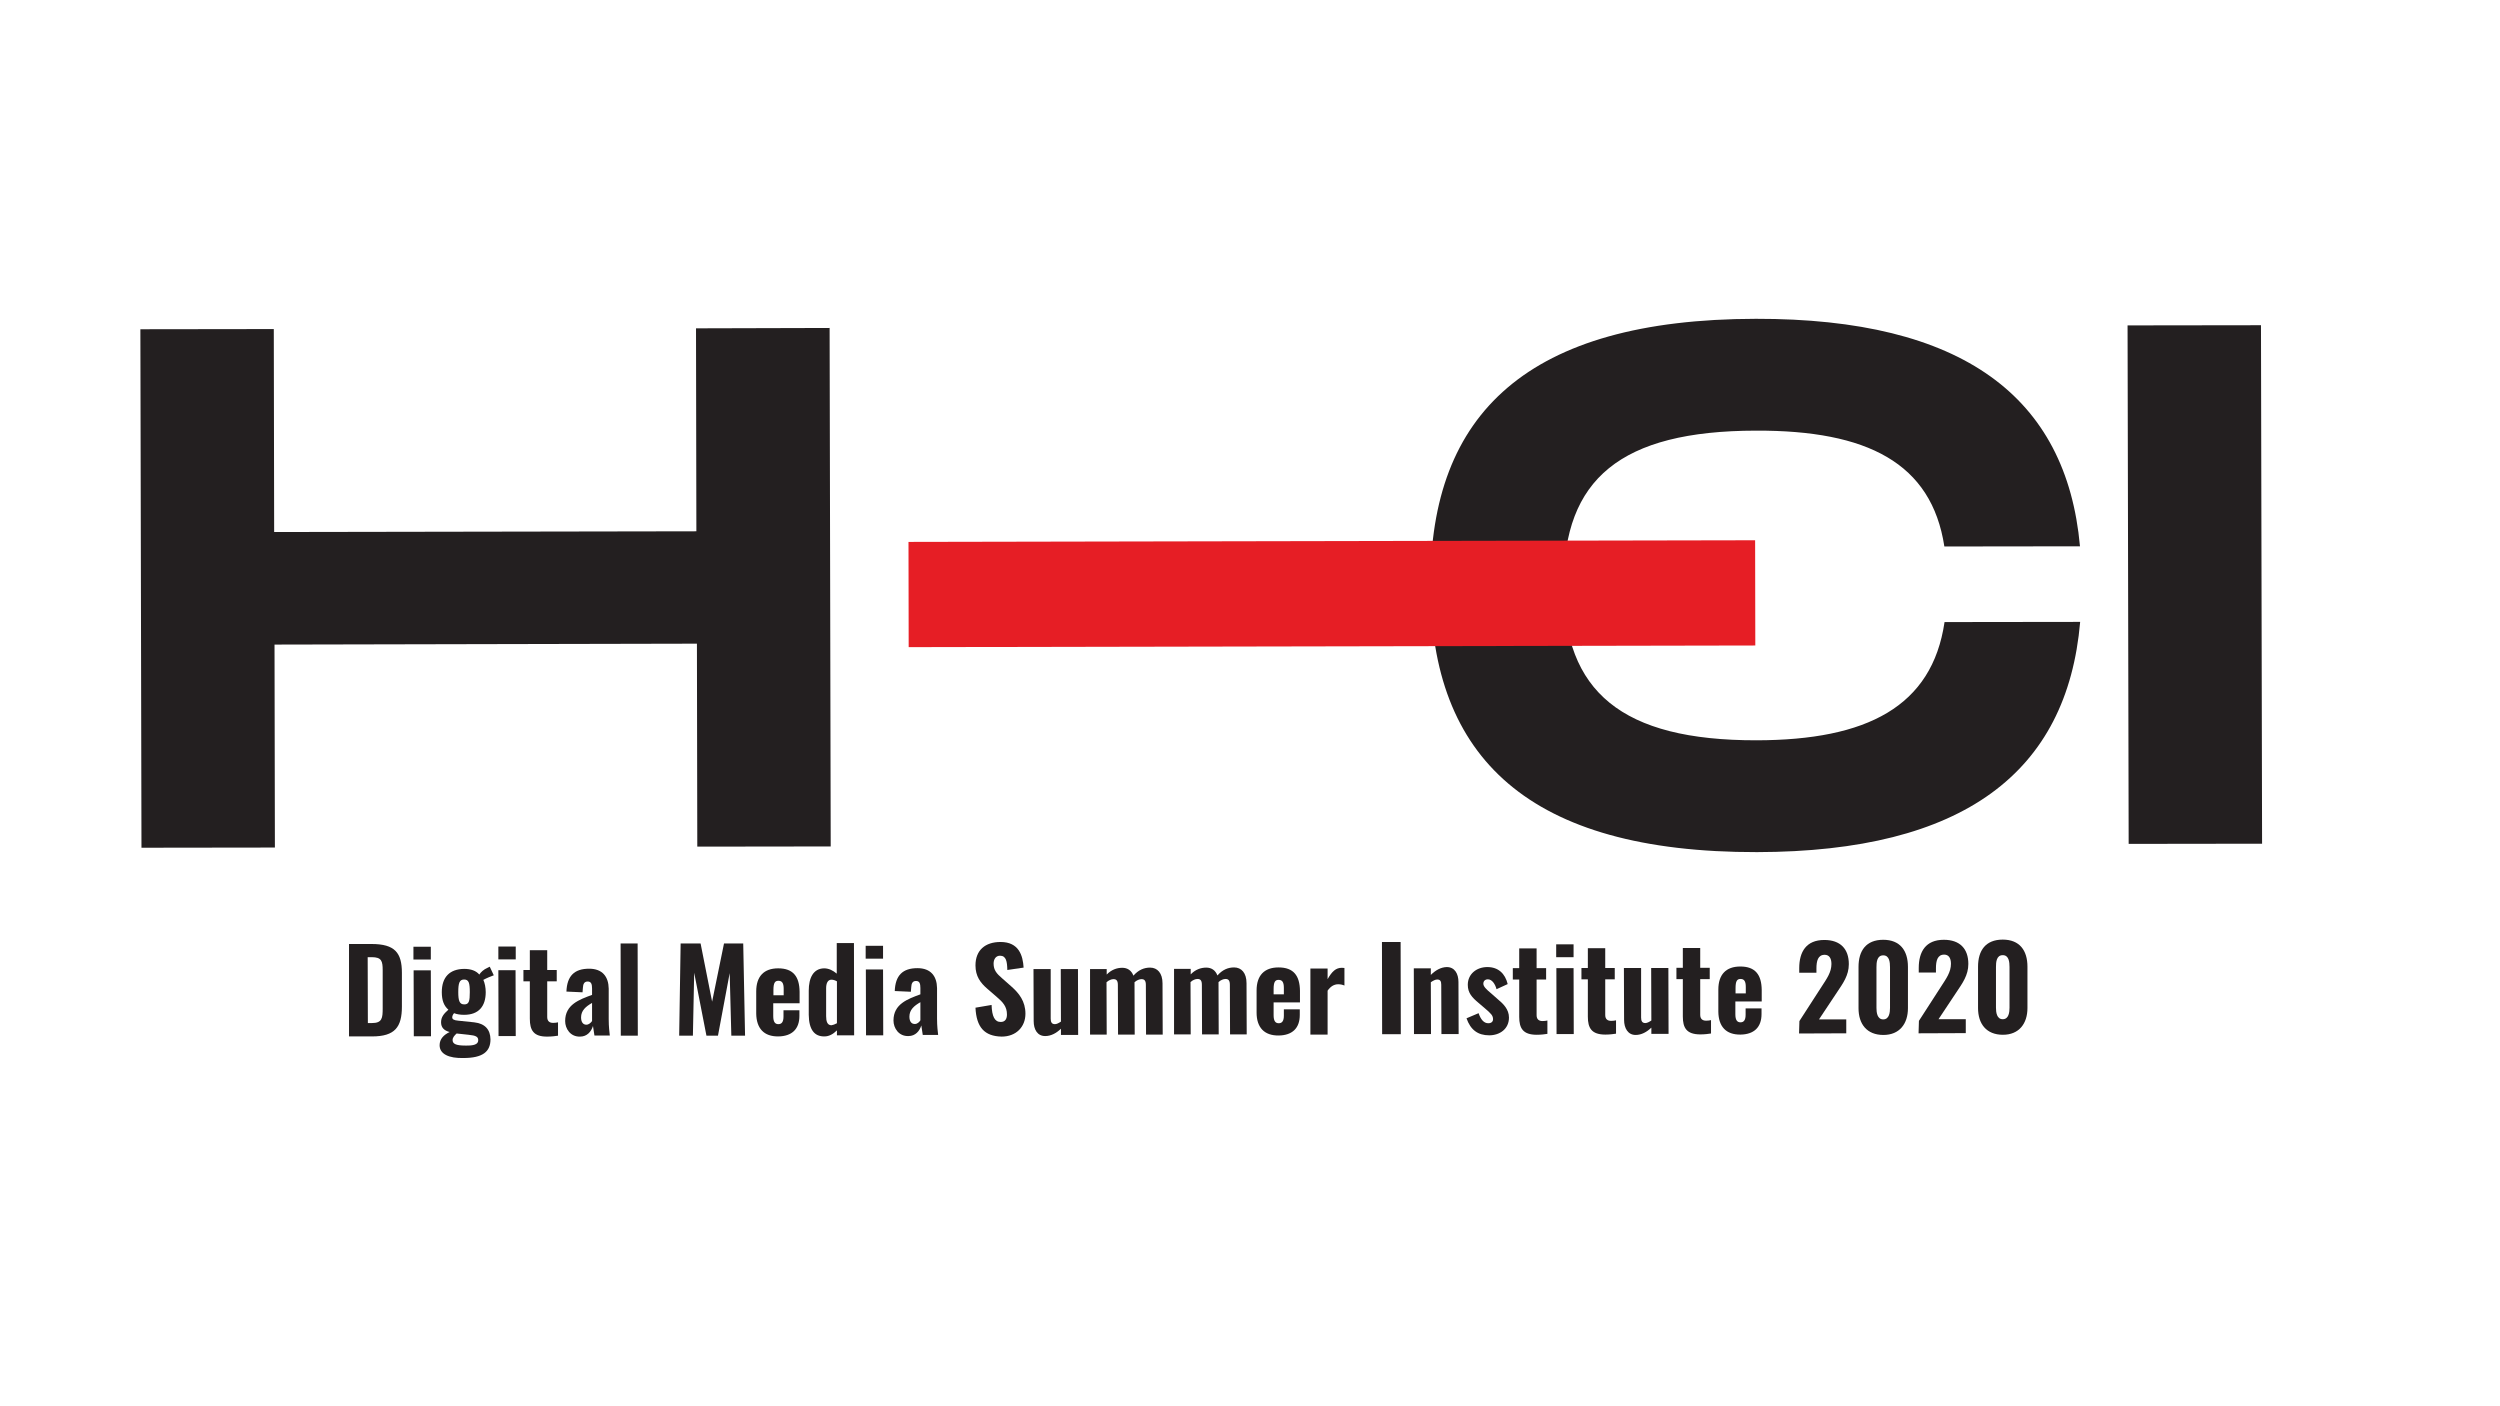
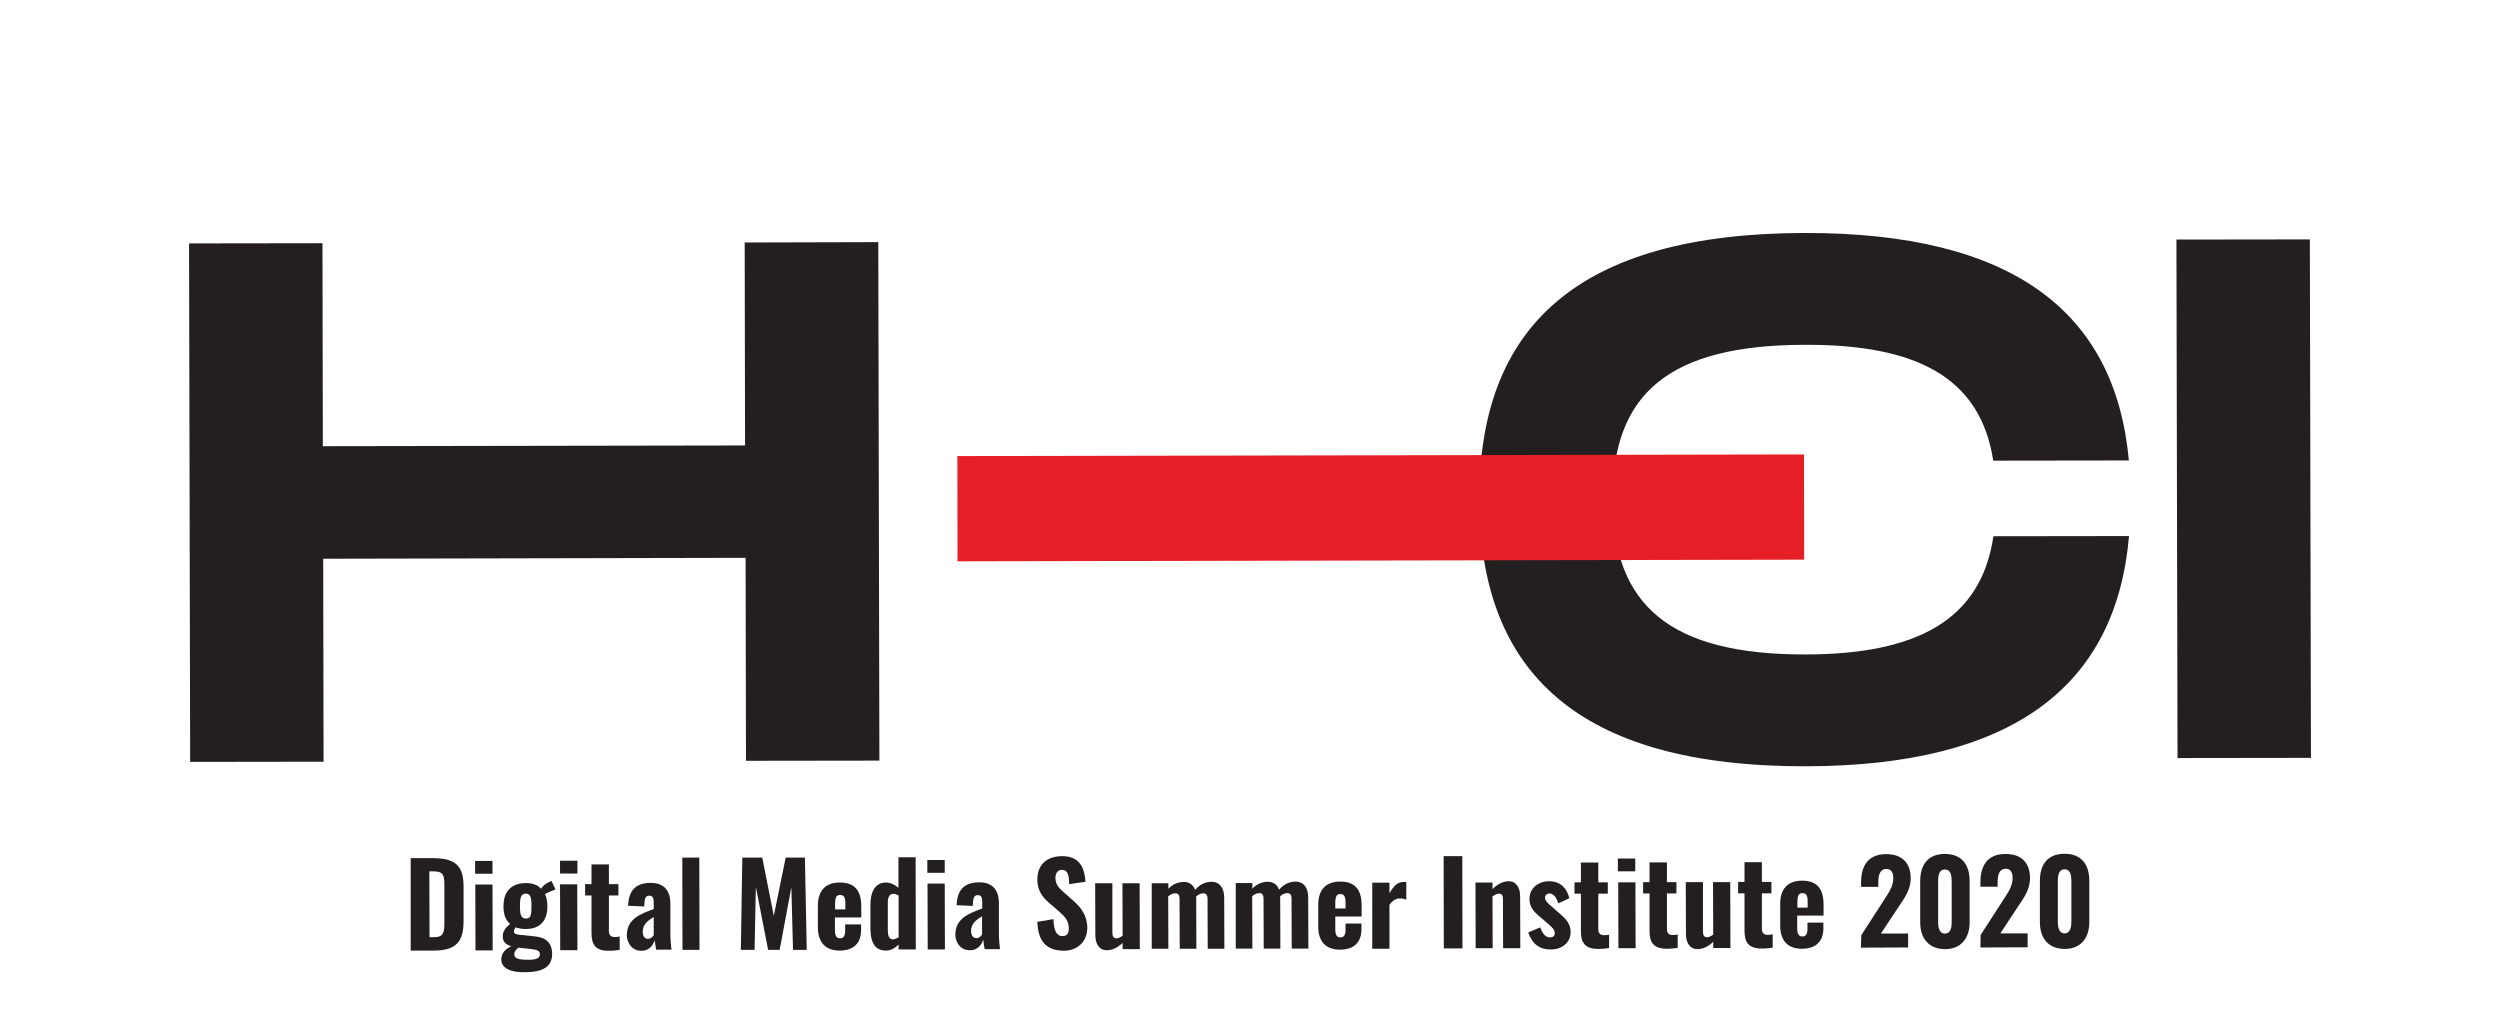
- <svg xmlns="http://www.w3.org/2000/svg" version="1.1" id="Layer_1" x="0px" y="0px" viewBox="0 0 1366 768" style="enable-background:new 0 0 1366 768;" xml:space="preserve">
+ <svg xmlns="http://www.w3.org/2000/svg" version="1.1" id="Layer_1" x="0px" y="0px" viewBox="0 0 1366 556" style="enable-background:new 0 0 1366 556;" xml:space="preserve">
  <style type="text/css">
	.st0{fill:#231F20;}
	.st1{fill:#E61E25;}
</style>
  <g>
-     <path class="st0" d="M453.3,179.2l0.6,283.3l-72.9,0.1l-0.2-110.9L150,352.2l0.2,110.9l-72.9,0.1l-0.6-283.3l72.9-0.1l0.2,110.9   l230.7-0.4l-0.2-110.9L453.3,179.2z" />
-     <path class="st0" d="M959.4,174.2c112.9-0.2,169.7,42.6,177.1,124.3l-74.1,0.1c-7-45.7-42.2-63.5-102.9-63.3   c-74.1,0.1-105.2,26.5-105.1,84.4c0.1,58.3,31.7,84.9,105.4,84.8c60.3-0.1,95.9-18.4,102.7-64.6l74.1-0.1   c-7.1,82.2-63.7,125.6-176.6,125.8c-124.7,0.2-178.2-51.5-178.4-145.8C781.4,225.9,834.7,174.4,959.4,174.2z" />
-     <path class="st0" d="M1236,461l-72.9,0.1l-0.6-283.3l72.9-0.1L1236,461z" />
-     <path class="st1" d="M959,295.2l0.1,57.5l-462.6,0.9l-0.1-57.5L959,295.2z" />
+     <path class="st0" d="M479.9,132.3l0.6,283.3l-72.9,0.1l-0.2-110.9l-230.8,0.5l0.2,110.9l-72.9,0.1L103.3,133l72.9-0.1l0.2,110.9   l230.7-0.4l-0.2-110.9L479.9,132.3z" />
+     <path class="st0" d="M986.1,127.3c112.9-0.2,169.7,42.6,177.1,124.3l-74.1,0.1c-7-45.7-42.2-63.5-102.9-63.3   c-74.1,0.1-105.2,26.5-105.1,84.4c0.1,58.3,31.7,84.9,105.4,84.8c60.3-0.1,95.9-18.4,102.7-64.6l74.1-0.1   c-7.1,82.2-63.7,125.6-176.6,125.8c-124.7,0.2-178.2-51.5-178.4-145.8C808.1,179,861.4,127.5,986.1,127.3z" />
+     <path class="st0" d="M1262.7,414.1l-72.9,0.1l-0.6-283.3l72.9-0.1L1262.7,414.1z" />
+     <path class="st1" d="M985.7,248.3l0.1,57.5l-462.6,0.9l-0.1-57.5L985.7,248.3z" />
  </g>
  <g>
-     <path class="st0" d="M190.7,515.8l12.3,0c12.8,0,16.6,4.8,16.6,15.8l0,18.4c0,11.2-3.8,16.3-16.3,16.3l-12.6,0L190.7,515.8z    M203.2,559c5.6,0,5.9-2.7,5.9-8l0-20.8c0-5.1-0.6-7.2-6-7.2l-2.2,0l0.1,36L203.2,559z" />
-     <path class="st0" d="M225.9,517.3l9.5,0l0,7l-9.5,0L225.9,517.3z M226,530.2l9.4,0l0.1,36l-9.4,0L226,530.2z" />
-     <path class="st0" d="M240.2,571.1c0-3.4,2.3-5.7,5.5-7.2c-3.1-0.8-4.7-2.5-4.7-5.3c0-2.9,1.5-4.7,4-6.9c-2.4-2.1-3.6-5-3.6-9.6   c0-8.2,4.3-12.6,12.2-12.7c3.7,0,6.5,1,8.3,3.1c0.8-1.3,2.4-2.8,4.5-3.7l1.2-0.6l2.2,4.7c-1.2,0.4-4.3,1.7-5.7,2.5   c0.8,1.7,1.3,4.3,1.3,6.7c0,7.7-3.8,12.4-11.8,12.4c-2.1,0-4-0.3-5.5-0.9c-0.6,0.7-1,1.5-1,2.3c0,1,0.9,1.6,3.3,1.8l8.7,0.9   c6,0.7,8.8,4,8.9,9.3c0,6.7-4.2,10.2-14.8,10.2C245.4,578.3,240.2,576,240.2,571.1z M261.3,568.4c0-1.9-1.2-2.6-5.3-3l-6.5-0.7   c-1.2,1.1-2.2,2.2-2.2,3.6c0,2.1,1.9,3,7,3C258.8,571.4,261.3,570.7,261.3,568.4z M256.7,542.1c0-4.9-0.5-6.9-3.1-6.9   c-2.6,0-3.2,2-3.2,6.9c0,4.5,0.6,6.7,3.2,6.7C256.3,548.9,256.7,546.9,256.7,542.1z" />
-     <path class="st0" d="M272.3,517.2l9.5,0l0,7l-9.5,0L272.3,517.2z M272.3,530.1l9.4,0l0.1,36l-9.4,0L272.3,530.1z" />
-     <path class="st0" d="M289.5,556.6l0-20.4l-3.5,0l0-6.2l3.5,0l0-10.8l9.5,0l0,10.8l5.2,0l0,6.2l-5.2,0l0,19.5c0,2.2,1.2,3.2,3.2,3.2   c1,0,1.9-0.1,2.7-0.3l0,7.3c-1.2,0.2-3.5,0.5-5.8,0.5C291.5,566.5,289.5,562.9,289.5,556.6z" />
-     <path class="st0" d="M308.8,557.9c0-9,7.7-11.7,14.7-14.3l0-3.4c0-2.4-0.4-3.9-2.4-3.9c-1.9,0-2.5,1.4-2.6,3.4l-0.2,2.5l-8.8-0.4   c0.3-8.5,4.3-12.5,12.4-12.5c7.3,0,10.6,4.4,10.7,10.9l0,16.7c0,4.2,0.4,7,0.6,8.9l-8.4,0c-0.3-1.8-0.7-4.4-0.8-5.2   c-0.9,3-3.2,5.8-7,5.8C311.7,566.6,308.8,562.1,308.8,557.9z M323.5,557.9l0-9.9c-3.5,2-6,4.2-6,7.9c0,2.6,1.1,4,2.9,4   C321.7,559.9,322.9,558.8,323.5,557.9z" />
-     <path class="st0" d="M339.1,515.5l9.3,0l0.1,50.4l-9.3,0L339.1,515.5z" />
-     <path class="st0" d="M371.9,515.5l10.9,0l6.3,31.8l6.5-31.8l10.5,0l1,50.4l-7.5,0l-0.9-34.2l-6.4,34.2l-6.3,0l-6.7-34.4l-0.7,34.4   l-7.5,0L371.9,515.5z" />
-     <path class="st0" d="M413.2,553.8l0-12.1c0-8.2,4.2-12.6,12-12.6c8.2,0,11.6,4.5,11.7,12.8l0,6.3l-14.4,0l0,7c0,3.2,1,4.4,2.8,4.4   c1.8,0,2.8-1.2,2.8-4.1l0-3.5l8.7,0l0,3.1c0,7.2-4.1,11.1-11.5,11.2C417.4,566.4,413.3,561.9,413.2,553.8z M428.2,543.8l0-3.5   c0-3.2-0.9-4.4-2.9-4.4c-1.9,0-2.7,1.2-2.7,5.1l0,2.8L428.2,543.8z" />
-     <path class="st0" d="M441.9,554.5l0-13.2c0-7,2.5-12.1,8.4-12.2c2.6,0,4.9,1.2,6.9,2.9l0-16.7l9.4,0l0.1,50.4l-9.4,0l0-2.7   c-2.1,2.1-4.4,3.3-6.8,3.3C445,566.4,442,562.6,441.9,554.5z M457.3,559.1l0-22.9c-0.9-0.5-1.9-0.9-3-0.9c-2.1,0-2.9,2.1-2.9,4.7   l0,15.2c0,2.8,0.6,5,2.9,5C455.1,560.1,456.2,559.7,457.3,559.1z" />
-     <path class="st0" d="M473,516.8l9.5,0l0,7l-9.5,0L473,516.8z M473.1,529.7l9.4,0l0.1,36l-9.4,0L473.1,529.7z" />
-     <path class="st0" d="M488.2,557.6c0-9,7.7-11.7,14.7-14.3l0-3.4c0-2.4-0.4-3.9-2.4-3.9c-1.9,0-2.5,1.4-2.6,3.4l-0.2,2.5l-8.8-0.4   c0.3-8.5,4.3-12.5,12.4-12.5c7.3,0,10.6,4.4,10.7,10.9l0,16.7c0,4.2,0.4,7,0.6,8.9l-8.4,0c-0.3-1.8-0.7-4.4-0.8-5.2   c-0.9,3-3.2,5.8-7,5.8C491.1,566.3,488.2,561.8,488.2,557.6z M502.9,557.5l0-9.9c-3.5,2-6,4.2-6,7.9c0,2.6,1.1,4,2.9,4   C501.1,559.6,502.3,558.5,502.9,557.5z" />
-     <path class="st0" d="M533,550.6l8.8-1.5c0.2,6.3,1.7,9.3,5,9.3c2.6,0,3.4-1.9,3.4-4.1c0-4.3-2.2-6.7-5.6-9.6l-5.2-4.5   c-3.7-3.2-6.4-6.8-6.4-12.7c0-8.3,5.3-12.8,13.7-12.8c10.1,0,12.2,7.5,12.6,14l-8.9,1.3c-0.1-4.6-0.6-7.8-4-7.8   c-2.4,0-3.5,2.1-3.5,4.3c0,3.6,1.7,5.5,4.6,8l5.1,4.5c4.2,3.7,7.7,8.1,7.7,14.9c0,7.2-5.1,12.5-13,12.5   C537.9,566.2,533.5,561.3,533,550.6z" />
-     <path class="st0" d="M564.8,557.9l-0.1-28.4l9.4,0l0,27.1c0,1.9,0.6,3,2.3,3c1,0,2.1-0.6,3.3-1.4l-0.1-28.7l9.4,0l0.1,36l-9.4,0   l0-3.4c-2.5,2.4-5.4,4-8.6,4C566.8,566.1,564.8,562.5,564.8,557.9z" />
-     <path class="st0" d="M595.6,529.5l9.1,0l0,3c2.5-2.6,5.5-3.7,8.5-3.7c2.8,0,5,1.4,6.1,4.3c2.8-3.2,5.9-4.4,9.1-4.4   c4,0,6.8,3,6.8,8.6l0.1,28l-9.1,0l-0.1-27.1c0-2.4-0.8-3.2-2.4-3.2c-1.1,0-2.6,0.6-3.8,1.7l0,0.6l0.1,28l-9.1,0l-0.1-27.1   c0-2.4-0.8-3.2-2.4-3.2c-1.1,0-2.6,0.6-3.8,1.7l0.1,28.6l-9.1,0L595.6,529.5z" />
-     <path class="st0" d="M641.5,529.4l9.1,0l0,3c2.5-2.6,5.5-3.7,8.5-3.7c2.8,0,5,1.4,6.1,4.3c2.8-3.2,5.9-4.4,9.1-4.4   c4,0,6.8,3,6.8,8.6l0.1,28l-9.1,0l-0.1-27.1c0-2.4-0.8-3.2-2.4-3.2c-1.1,0-2.6,0.6-3.8,1.7l0,0.6l0.1,28l-9.1,0l-0.1-27.1   c0-2.4-0.8-3.2-2.4-3.2c-1.1,0-2.6,0.6-3.8,1.7l0.1,28.6l-9.1,0L641.5,529.4z" />
-     <path class="st0" d="M686.6,553.3l0-12.1c0-8.2,4.2-12.6,12-12.6c8.2,0,11.6,4.5,11.7,12.8l0,6.3l-14.4,0l0,7c0,3.2,1,4.4,2.8,4.4   c1.8,0,2.8-1.2,2.8-4.1l0-3.5l8.7,0l0,3.1c0,7.2-4.1,11.1-11.5,11.2C690.8,565.9,686.6,561.4,686.6,553.3z M701.5,543.3l0-3.5   c0-3.2-0.9-4.4-2.9-4.4c-1.9,0-2.7,1.2-2.7,5.1l0,2.8L701.5,543.3z" />
-     <path class="st0" d="M716,529.2l9.4,0l0,5.8c2.4-4.2,4.5-6.2,7.8-6.2c0.5,0,1,0.1,1.4,0.1l0,9.6c-0.9-0.4-2.1-0.7-3.4-0.7   c-2.3,0-4.2,1.2-5.8,3.5l0,24l-9.4,0L716,529.2z" />
-     <path class="st0" d="M755.1,514.7l10.2,0l0.1,50.4l-10.2,0L755.1,514.7z" />
-     <path class="st0" d="M772.5,529.1l9.3,0l0,3.6c2.6-2.6,5.5-4.2,8.7-4.3c4.4,0,6.4,3.7,6.4,8.2L797,565l-9.4,0l-0.1-26.9   c0-1.9-0.5-2.9-2.2-2.9c-1,0-2.2,0.6-3.5,1.5l0.1,28.3l-9.3,0L772.5,529.1z" />
-     <path class="st0" d="M801.3,556.4l6.6-2.8c1.2,3.5,2.9,5.5,5.3,5.5c1.7,0,2.6-0.9,2.6-2.2c0-2-1.1-3.1-4.5-6l-3.4-2.9   c-3.6-3-5.9-5.5-5.9-9.9c0-5.9,4.8-9.7,10.7-9.7c5.9,0,9.7,3.5,11.1,9.3l-6.1,2.8c-0.7-2.7-2.4-5.4-4.7-5.4c-1.6,0-2.5,1-2.5,2.4   c0,1.5,1.6,3.1,4.4,5.4l3.4,3c3,2.5,6.2,5.5,6.2,10.1c0,6.2-5,9.7-10.8,9.7C807.5,565.7,803.5,562.7,801.3,556.4z" />
-     <path class="st0" d="M830.1,555.6l0-20.4l-3.5,0l0-6.2l3.5,0l0-10.8l9.5,0l0,10.8l5.2,0l0,6.2l-5.2,0l0,19.5c0,2.2,1.2,3.2,3.2,3.2   c1,0,1.9-0.1,2.7-0.3l0,7.3c-1.2,0.2-3.5,0.5-5.8,0.5C832.1,565.4,830.1,561.8,830.1,555.6z" />
-     <path class="st0" d="M850.3,516l9.5,0l0,7l-9.5,0L850.3,516z M850.4,529l9.4,0l0.1,36l-9.4,0L850.4,529z" />
-     <path class="st0" d="M867.6,555.5l0-20.4l-3.5,0l0-6.2l3.5,0l0-10.8l9.5,0l0,10.8l5.2,0l0,6.2l-5.2,0l0,19.5c0,2.2,1.2,3.2,3.2,3.2   c1,0,1.9-0.1,2.7-0.3l0,7.3c-1.2,0.2-3.5,0.5-5.8,0.5C869.6,565.3,867.6,561.7,867.6,555.5z" />
-     <path class="st0" d="M887.4,557.3l-0.1-28.4l9.4,0l0,27.1c0,1.9,0.6,3,2.3,3c1,0,2.1-0.6,3.3-1.4l-0.1-28.7l9.4,0l0.1,36l-9.4,0   l0-3.4c-2.5,2.4-5.4,4-8.6,4C889.5,565.5,887.4,561.8,887.4,557.3z" />
-     <path class="st0" d="M919.5,555.4l0-20.4l-3.5,0l0-6.2l3.5,0l0-10.8l9.5,0l0,10.8l5.2,0l0,6.2l-5.2,0l0,19.5c0,2.2,1.2,3.2,3.2,3.2   c1,0,1.9-0.1,2.7-0.3l0,7.3c-1.2,0.2-3.5,0.5-5.8,0.5C921.5,565.2,919.5,561.6,919.5,555.4z" />
-     <path class="st0" d="M938.9,552.8l0-12.1c0-8.2,4.2-12.6,12-12.6c8.2,0,11.6,4.5,11.7,12.8l0,6.3l-14.4,0l0,7c0,3.2,1,4.4,2.8,4.4   c1.8,0,2.8-1.2,2.8-4.1l0-3.5l8.7,0l0,3.1c0,7.2-4.1,11.1-11.5,11.2C943.1,565.4,939,560.9,938.9,552.8z M953.9,542.8l0-3.5   c0-3.2-0.9-4.4-2.9-4.4c-1.9,0-2.7,1.2-2.7,5.1l0,2.8L953.9,542.8z" />
-     <path class="st0" d="M983.2,557.9l12.2-18.9c2.7-4.2,5.3-7.7,5.3-12.3c0-3.2-1.3-5-3.7-5c-3.7,0-4.5,3.4-4.5,7.5l0,2.3l-9.4,0   l0-2.5c0-8.9,3.8-15.4,13.7-15.4c8.8,0,13.4,4.9,13.4,13.2c0,6.2-3.2,10.5-6.6,15.6l-9.7,14.6l14.9,0l0,7.6l-25.8,0.1L983.2,557.9z   " />
-     <path class="st0" d="M1015.5,550.9l0-22.6c0-8.8,4.1-14.8,13.5-14.8c9.2,0,13.5,5.9,13.5,14.8l0,22.6c0,8.5-4.6,14.6-13.4,14.6   C1020,565.5,1015.5,559.5,1015.5,550.9z M1032.7,550.7l0-22.2c0-2.7-0.3-6.5-3.7-6.5c-3.5,0-3.7,3.9-3.7,6.5l0,22.2   c0,2.5,0.4,6.3,3.7,6.3C1032.3,557,1032.7,553.2,1032.7,550.7z" />
-     <path class="st0" d="M1048.5,557.8l12.2-18.9c2.7-4.2,5.3-7.7,5.3-12.3c0-3.2-1.3-5-3.7-5c-3.7,0-4.5,3.4-4.5,7.5l0,2.3l-9.4,0   l0-2.5c0-8.9,3.8-15.4,13.7-15.4c8.8,0,13.4,4.9,13.4,13.2c0,6.2-3.2,10.5-6.6,15.6l-9.7,14.6l14.9,0l0,7.6l-25.8,0.1L1048.5,557.8   z" />
-     <path class="st0" d="M1080.8,550.8l0-22.6c0-8.8,4.1-14.8,13.5-14.8c9.2,0,13.5,5.9,13.5,14.8l0,22.6c0,8.5-4.6,14.6-13.4,14.6   C1085.3,565.4,1080.8,559.4,1080.8,550.8z M1098,550.6l0-22.2c0-2.7-0.3-6.5-3.7-6.5c-3.5,0-3.7,3.9-3.7,6.5l0,22.2   c0,2.5,0.4,6.3,3.7,6.3C1097.6,556.9,1098,553.1,1098,550.6z" />
+     <path class="st0" d="M224.4,468.9h12.3c12.8,0,16.6,4.8,16.6,15.8v18.4c0,11.2-3.8,16.3-16.3,16.3h-12.6V468.9z M236.9,512.1   c5.6,0,5.9-2.7,5.9-8v-20.8c0-5.1-0.6-7.2-6-7.2h-2.2l0.1,36H236.9z" />
+     <path class="st0" d="M259.6,470.4h9.5v7h-9.5V470.4z M259.7,483.3h9.4l0.1,36h-9.4L259.7,483.3z" />
+     <path class="st0" d="M273.9,524.2c0-3.4,2.3-5.7,5.5-7.2c-3.1-0.8-4.7-2.5-4.7-5.3c0-2.9,1.5-4.7,4-6.9c-2.4-2.1-3.6-5-3.6-9.6   c0-8.2,4.3-12.6,12.2-12.7c3.7,0,6.5,1,8.3,3.1c0.8-1.3,2.4-2.8,4.5-3.7l1.2-0.6l2.2,4.7c-1.2,0.4-4.3,1.7-5.7,2.5   c0.8,1.7,1.3,4.3,1.3,6.7c0,7.7-3.8,12.4-11.8,12.4c-2.1,0-4-0.3-5.5-0.9c-0.6,0.7-1,1.5-1,2.3c0,1,0.9,1.6,3.3,1.8l8.7,0.9   c6,0.7,8.8,4,8.9,9.3c0,6.7-4.2,10.2-14.8,10.2C279.1,531.4,273.9,529.1,273.9,524.2z M295,521.5c0-1.9-1.2-2.6-5.3-3l-6.5-0.7   c-1.2,1.1-2.2,2.2-2.2,3.6c0,2.1,1.9,3,7,3C292.5,524.5,295,523.8,295,521.5z M290.4,495.2c0-4.9-0.5-6.9-3.1-6.9s-3.2,2-3.2,6.9   c0,4.5,0.6,6.7,3.2,6.7C290,502,290.4,500,290.4,495.2z" />
+     <path class="st0" d="M306,470.3h9.5v7H306V470.3z M306,483.2h9.4l0.1,36h-9.4L306,483.2z" />
+     <path class="st0" d="M323.2,509.7v-20.4h-3.5v-6.2h3.5v-10.8h9.5v10.8h5.2v6.2h-5.2v19.5c0,2.2,1.2,3.2,3.2,3.2   c1,0,1.9-0.1,2.7-0.3v7.3c-1.2,0.2-3.5,0.5-5.8,0.5C325.2,519.6,323.2,516,323.2,509.7z" />
+     <path class="st0" d="M342.5,511c0-9,7.7-11.7,14.7-14.3v-3.4c0-2.4-0.4-3.9-2.4-3.9c-1.9,0-2.5,1.4-2.6,3.4l-0.2,2.5l-8.8-0.4   c0.3-8.5,4.3-12.5,12.4-12.5c7.3,0,10.6,4.4,10.7,10.9V510c0,4.2,0.4,7,0.6,8.9h-8.4c-0.3-1.8-0.7-4.4-0.8-5.2   c-0.9,3-3.2,5.8-7,5.8C345.4,519.7,342.5,515.2,342.5,511z M357.2,511v-9.9c-3.5,2-6,4.2-6,7.9c0,2.6,1.1,4,2.9,4   C355.4,513,356.6,511.9,357.2,511z" />
+     <path class="st0" d="M372.8,468.6h9.3l0.1,50.4h-9.3L372.8,468.6z" />
+     <path class="st0" d="M405.6,468.6h10.9l6.3,31.8l6.5-31.8h10.5l1,50.4h-7.5l-0.9-34.2L426,519h-6.3l-6.7-34.4l-0.7,34.4h-7.5   L405.6,468.6z" />
+     <path class="st0" d="M446.9,506.9v-12.1c0-8.2,4.2-12.6,12-12.6c8.2,0,11.6,4.5,11.7,12.8v6.3h-14.4v7c0,3.2,1,4.4,2.8,4.4   s2.8-1.2,2.8-4.1v-3.5h8.7v3.1c0,7.2-4.1,11.1-11.5,11.2C451.1,519.5,447,515,446.9,506.9z M461.9,496.9v-3.5   c0-3.2-0.9-4.4-2.9-4.4c-1.9,0-2.7,1.2-2.7,5.1v2.8L461.9,496.9z" />
+     <path class="st0" d="M475.6,507.6v-13.2c0-7,2.5-12.1,8.4-12.2c2.6,0,4.9,1.2,6.9,2.9v-16.7h9.4l0.1,50.4H491v-2.7   c-2.1,2.1-4.4,3.3-6.8,3.3C478.7,519.5,475.7,515.7,475.6,507.6z M491,512.2v-22.9c-0.9-0.5-1.9-0.9-3-0.9c-2.1,0-2.9,2.1-2.9,4.7   v15.2c0,2.8,0.6,5,2.9,5C488.8,513.2,489.9,512.8,491,512.2z" />
+     <path class="st0" d="M506.7,469.9h9.5v7h-9.5V469.9z M506.8,482.8h9.4l0.1,36h-9.4L506.8,482.8z" />
+     <path class="st0" d="M522,510.7c0-9,7.7-11.7,14.7-14.3V493c0-2.4-0.4-3.9-2.4-3.9c-1.9,0-2.5,1.4-2.6,3.4l-0.2,2.5l-8.8-0.4   c0.3-8.5,4.3-12.5,12.4-12.5c7.3,0,10.6,4.4,10.7,10.9v16.7c0,4.2,0.4,7,0.6,8.9h-8.4c-0.3-1.8-0.7-4.4-0.8-5.2   c-0.9,3-3.2,5.8-7,5.8C524.8,519.4,522,514.9,522,510.7z M536.6,510.6v-9.9c-3.5,2-6,4.2-6,7.9c0,2.6,1.1,4,2.9,4   C534.8,512.7,536,511.6,536.6,510.6z" />
+     <path class="st0" d="M566.8,503.7l8.8-1.5c0.2,6.3,1.7,9.3,5,9.3c2.6,0,3.4-1.9,3.4-4.1c0-4.3-2.2-6.7-5.6-9.6l-5.2-4.5   c-3.7-3.2-6.4-6.8-6.4-12.7c0-8.3,5.3-12.8,13.7-12.8c10.1,0,12.2,7.5,12.6,14l-8.9,1.3c-0.1-4.6-0.6-7.8-4-7.8   c-2.4,0-3.5,2.1-3.5,4.3c0,3.6,1.7,5.5,4.6,8l5.1,4.5c4.2,3.7,7.7,8.1,7.7,14.9c0,7.2-5.1,12.5-13,12.5   C571.7,519.3,567.2,514.4,566.8,503.7z" />
+     <path class="st0" d="M598.5,511l-0.1-28.4h9.4v27.1c0,1.9,0.6,3,2.3,3c1,0,2.1-0.6,3.3-1.4l-0.1-28.7h9.4l0.1,36h-9.4v-3.4   c-2.5,2.4-5.4,4-8.6,4C600.5,519.2,598.5,515.6,598.5,511z" />
+     <path class="st0" d="M629.3,482.6h9.1v3c2.5-2.6,5.5-3.7,8.5-3.7c2.8,0,5,1.4,6.1,4.3c2.8-3.2,5.9-4.4,9.1-4.4c4,0,6.8,3,6.8,8.6   l0.1,28h-9.1l-0.1-27.1c0-2.4-0.8-3.2-2.4-3.2c-1.1,0-2.6,0.6-3.8,1.7v0.6l0.1,28h-9.1l-0.1-27.1c0-2.4-0.8-3.2-2.4-3.2   c-1.1,0-2.6,0.6-3.8,1.7l0.1,28.6h-9.1L629.3,482.6z" />
+     <path class="st0" d="M675.2,482.5h9.1v3c2.5-2.6,5.5-3.7,8.5-3.7c2.8,0,5,1.4,6.1,4.3c2.8-3.2,5.9-4.4,9.1-4.4c4,0,6.8,3,6.8,8.6   l0.1,28h-9.1l-0.1-27.1c0-2.4-0.8-3.2-2.4-3.2c-1.1,0-2.6,0.6-3.8,1.7v0.6l0.1,28h-9.1l-0.1-27.1c0-2.4-0.8-3.2-2.4-3.2   c-1.1,0-2.6,0.6-3.8,1.7l0.1,28.6h-9.1L675.2,482.5z" />
+     <path class="st0" d="M720.3,506.4v-12.1c0-8.2,4.2-12.6,12-12.6c8.2,0,11.6,4.5,11.7,12.8v6.3h-14.4v7c0,3.2,1,4.4,2.8,4.4   s2.8-1.2,2.8-4.1v-3.5h8.7v3.1c0,7.2-4.1,11.1-11.5,11.2C724.5,519,720.3,514.5,720.3,506.4z M735.2,496.4v-3.5   c0-3.2-0.9-4.4-2.9-4.4c-1.9,0-2.7,1.2-2.7,5.1v2.8L735.2,496.4z" />
+     <path class="st0" d="M749.8,482.3h9.4v5.8c2.4-4.2,4.5-6.2,7.8-6.2c0.5,0,1,0.1,1.4,0.1v9.6c-0.9-0.4-2.1-0.7-3.4-0.7   c-2.3,0-4.2,1.2-5.8,3.5v24h-9.4V482.3z" />
+     <path class="st0" d="M788.8,467.8H799l0.1,50.4h-10.2L788.8,467.8z" />
+     <path class="st0" d="M806.2,482.2h9.3v3.6c2.6-2.6,5.5-4.2,8.7-4.3c4.4,0,6.4,3.7,6.4,8.2l0.1,28.4h-9.4l-0.1-26.9   c0-1.9-0.5-2.9-2.2-2.9c-1,0-2.2,0.6-3.5,1.5l0.1,28.3h-9.3L806.2,482.2z" />
+     <path class="st0" d="M835,509.5l6.6-2.8c1.2,3.5,2.9,5.5,5.3,5.5c1.7,0,2.6-0.9,2.6-2.2c0-2-1.1-3.1-4.5-6l-3.4-2.9   c-3.6-3-5.9-5.5-5.9-9.9c0-5.9,4.8-9.7,10.7-9.7s9.7,3.5,11.1,9.3l-6.1,2.8c-0.7-2.7-2.4-5.4-4.7-5.4c-1.6,0-2.5,1-2.5,2.4   c0,1.5,1.6,3.1,4.4,5.4l3.4,3c3,2.5,6.2,5.5,6.2,10.1c0,6.2-5,9.7-10.8,9.7C841.2,518.8,837.2,515.8,835,509.5z" />
+     <path class="st0" d="M863.8,508.7v-20.4h-3.5v-6.2h3.5v-10.8h9.5v10.8h5.2v6.2h-5.2v19.5c0,2.2,1.2,3.2,3.2,3.2   c1,0,1.9-0.1,2.7-0.3v7.3c-1.2,0.2-3.5,0.5-5.8,0.5C865.8,518.5,863.8,514.9,863.8,508.7z" />
+     <path class="st0" d="M884,469.1h9.5v7H884V469.1z M884.2,482.1h9.4l0.1,36h-9.4L884.2,482.1z" />
+     <path class="st0" d="M901.3,508.6v-20.4h-3.5V482h3.5v-10.8h9.5V482h5.2v6.2h-5.2v19.5c0,2.2,1.2,3.2,3.2,3.2c1,0,1.9-0.1,2.7-0.3   v7.3c-1.2,0.2-3.5,0.5-5.8,0.5C903.3,518.4,901.3,514.8,901.3,508.6z" />
+     <path class="st0" d="M921.2,510.4l-0.1-28.4h9.4v27.1c0,1.9,0.6,3,2.3,3c1,0,2.1-0.6,3.3-1.4L936,482h9.4l0.1,36h-9.4v-3.4   c-2.5,2.4-5.4,4-8.6,4C923.2,518.6,921.2,514.9,921.2,510.4z" />
+     <path class="st0" d="M953.2,508.5v-20.4h-3.5v-6.2h3.5v-10.8h9.5v10.8h5.2v6.2h-5.2v19.5c0,2.2,1.2,3.2,3.2,3.2   c1,0,1.9-0.1,2.7-0.3v7.3c-1.2,0.2-3.5,0.5-5.8,0.5C955.2,518.3,953.2,514.7,953.2,508.5z" />
+     <path class="st0" d="M972.7,505.9v-12.1c0-8.2,4.2-12.6,12-12.6c8.2,0,11.6,4.5,11.7,12.8v6.3H982v7c0,3.2,1,4.4,2.8,4.4   s2.8-1.2,2.8-4.1v-3.5h8.7v3.1c0,7.2-4.1,11.1-11.5,11.2C976.8,518.5,972.8,514,972.7,505.9z M987.7,495.9v-3.5   c0-3.2-0.9-4.4-2.9-4.4c-1.9,0-2.7,1.2-2.7,5.1v2.8L987.7,495.9z" />
+     <path class="st0" d="M1017,511l12.2-18.9c2.7-4.2,5.3-7.7,5.3-12.3c0-3.2-1.3-5-3.7-5c-3.7,0-4.5,3.4-4.5,7.5v2.3h-9.4v-2.5   c0-8.9,3.8-15.4,13.7-15.4c8.8,0,13.4,4.9,13.4,13.2c0,6.2-3.2,10.5-6.6,15.6l-9.7,14.6h14.9v7.6l-25.8,0.1L1017,511z" />
+     <path class="st0" d="M1049.2,504v-22.6c0-8.8,4.1-14.8,13.5-14.8c9.2,0,13.5,5.9,13.5,14.8V504c0,8.5-4.6,14.6-13.4,14.6   C1053.8,518.6,1049.2,512.6,1049.2,504z M1066.4,503.8v-22.2c0-2.7-0.3-6.5-3.7-6.5c-3.5,0-3.7,3.9-3.7,6.5v22.2   c0,2.5,0.4,6.3,3.7,6.3C1066.1,510.1,1066.4,506.3,1066.4,503.8z" />
+     <path class="st0" d="M1082.2,510.9l12.2-18.9c2.7-4.2,5.3-7.7,5.3-12.3c0-3.2-1.3-5-3.7-5c-3.7,0-4.5,3.4-4.5,7.5v2.3h-9.4V482   c0-8.9,3.8-15.4,13.7-15.4c8.8,0,13.4,4.9,13.4,13.2c0,6.2-3.2,10.5-6.6,15.6L1093,510h14.9v7.6l-25.8,0.1L1082.2,510.9z" />
+     <path class="st0" d="M1114.6,503.9v-22.6c0-8.8,4.1-14.8,13.5-14.8c9.2,0,13.5,5.9,13.5,14.8v22.6c0,8.5-4.6,14.6-13.4,14.6   C1119.1,518.5,1114.6,512.5,1114.6,503.9z M1131.8,503.7v-22.2c0-2.7-0.3-6.5-3.7-6.5c-3.5,0-3.7,3.9-3.7,6.5v22.2   c0,2.5,0.4,6.3,3.7,6.3C1131.3,510,1131.8,506.2,1131.8,503.7z" />
  </g>
</svg>
